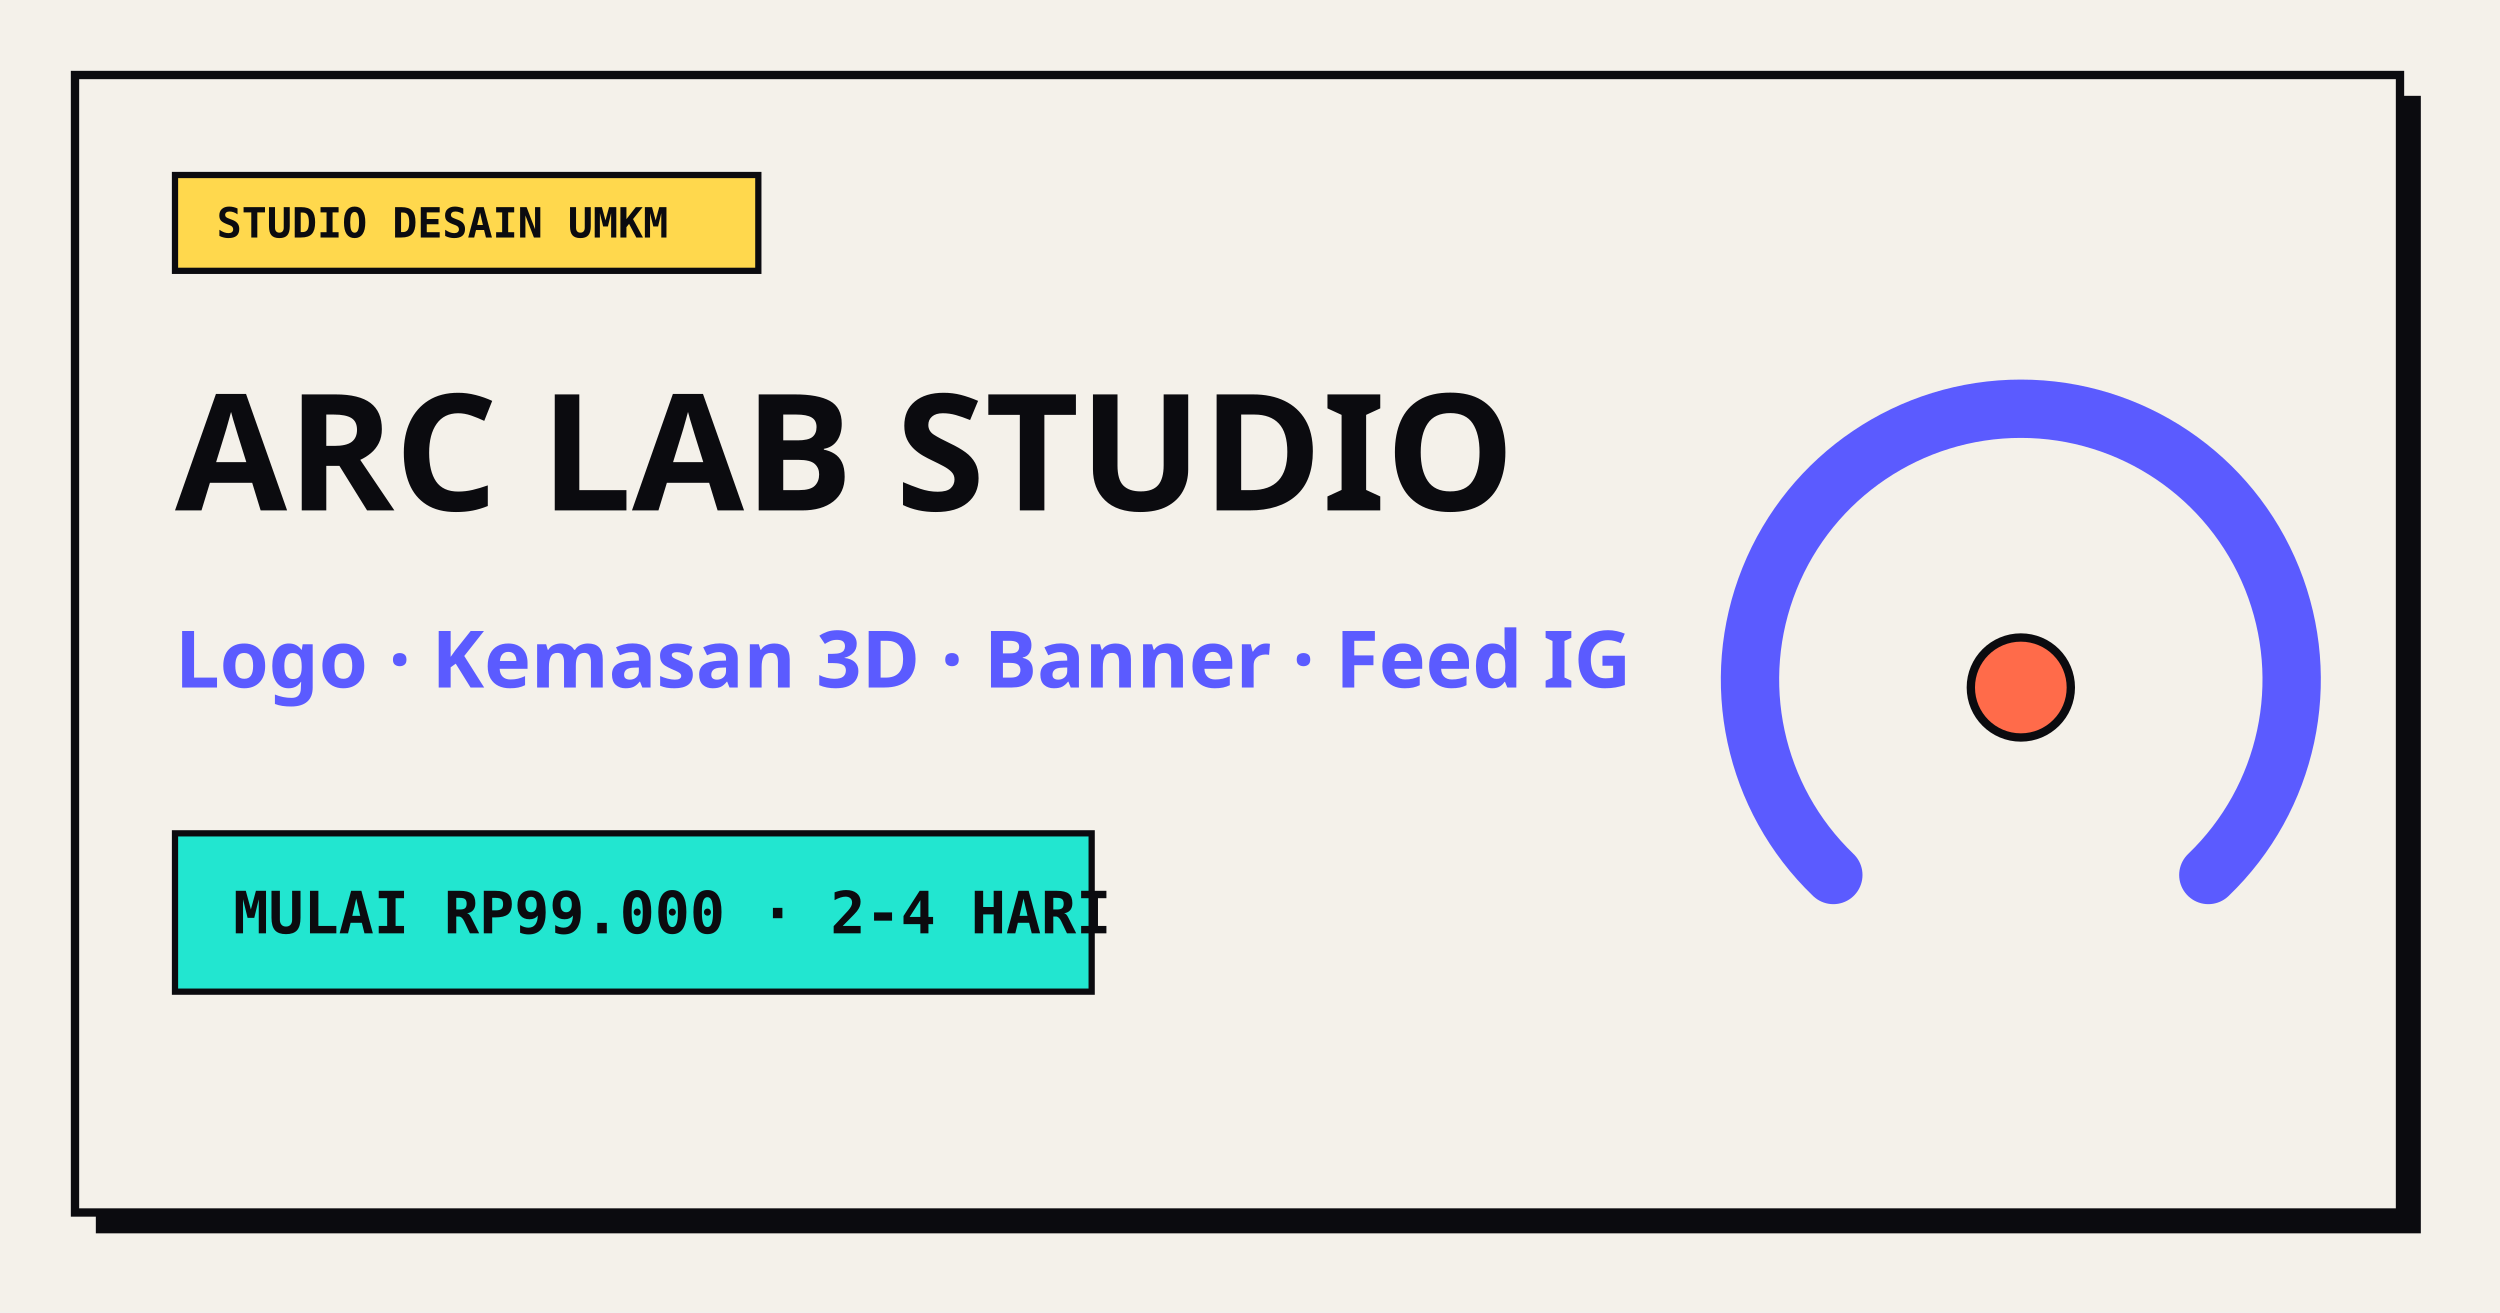
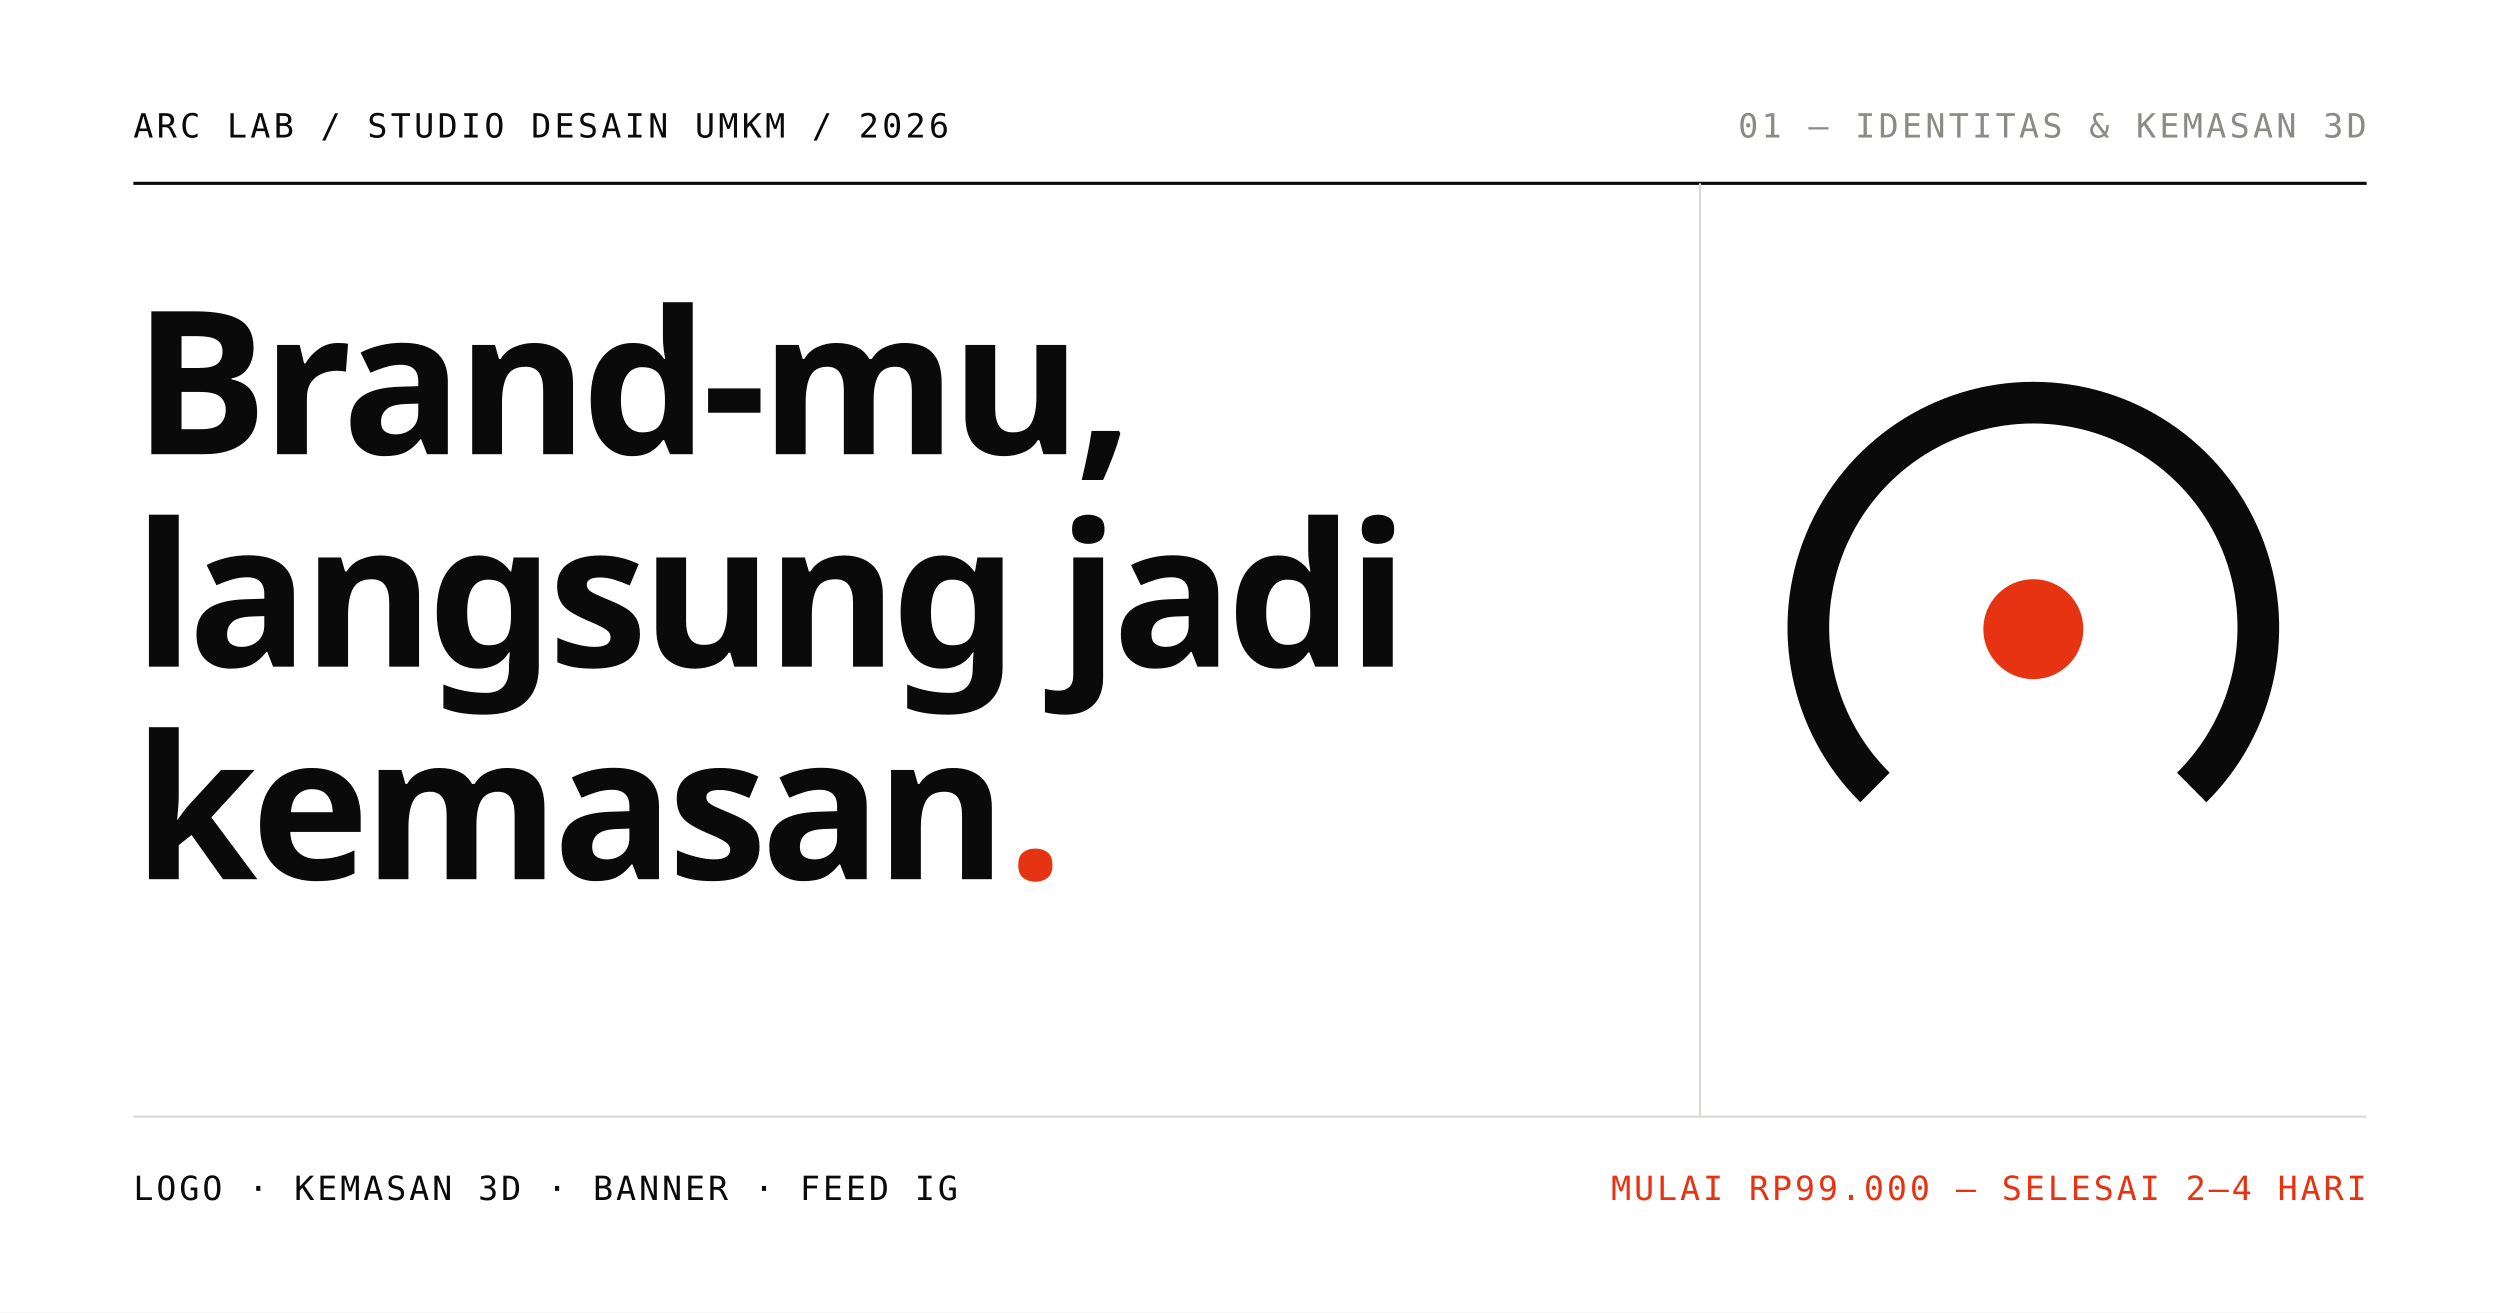
- <svg xmlns="http://www.w3.org/2000/svg" viewBox="0 0 1200 630" width="1200" height="630">
-   <rect width="1200" height="630" fill="#F4F1EA" />
-   <rect x="46" y="46" width="1116" height="546" fill="#0B0B0F" />
-   <rect x="36" y="36" width="1116" height="546" fill="#F4F1EA" stroke="#0B0B0F" stroke-width="4" />
-   <rect x="84" y="84" width="280" height="46" fill="#FFD84D" stroke="#0B0B0F" stroke-width="3" />
-   <text x="104" y="114" font-family="monospace" font-size="20" font-weight="700" fill="#0B0B0F">STUDIO DESAIN UMKM</text>
-   <text x="84" y="245" font-family="sans-serif" font-size="78" font-weight="800" fill="#0B0B0F">ARC LAB STUDIO</text>
-   <text x="84" y="330" font-family="sans-serif" font-size="38" font-weight="600" fill="#5B5BFF">Logo · Kemasan 3D · Banner · Feed IG</text>
-   <rect x="84" y="400" width="440" height="76" fill="#22E6D0" stroke="#0B0B0F" stroke-width="3" />
-   <text x="112" y="448" font-family="monospace" font-size="28" font-weight="700" fill="#0B0B0F">MULAI RP99.000 · 2-4 HARI</text>
-   <path d="M880 420 A130 130 0 1 1 1060 420" fill="none" stroke="#5B5BFF" stroke-width="28" stroke-linecap="round" />
-   <circle cx="970" cy="330" r="24" fill="#FF6B4A" stroke="#0B0B0F" stroke-width="4" />
+ <svg xmlns="http://www.w3.org/2000/svg" viewBox="0 0 1200 630" width="1200" height="630" role="img" aria-label="Arc Lab — Studio Desain UMKM">
+   <rect width="1200" height="630" fill="#FFFFFF" />
+   <line x1="64" y1="88" x2="1136" y2="88" stroke="#0A0A0A" stroke-width="1.5" />
+   <line x1="64" y1="536" x2="1136" y2="536" stroke="#D9D9D5" stroke-width="1" />
+   <line x1="816" y1="88" x2="816" y2="536" stroke="#D9D9D5" stroke-width="1" />
+   <text x="64" y="66" font-family="'JetBrains Mono', monospace" font-size="16" font-weight="500" letter-spacing="1.6" fill="#0A0A0A">ARC LAB / STUDIO DESAIN UMKM / 2026</text>
+   <text x="1136" y="66" text-anchor="end" font-family="'JetBrains Mono', monospace" font-size="16" font-weight="500" letter-spacing="1.6" fill="#8A8A86">01 — IDENTITAS &amp; KEMASAN 3D</text>
+   <text x="64" y="218" font-family="'Space Grotesk', sans-serif" font-size="96" font-weight="600" letter-spacing="-3" fill="#0A0A0A">Brand-mu,</text>
+   <text x="64" y="320" font-family="'Space Grotesk', sans-serif" font-size="96" font-weight="600" letter-spacing="-3" fill="#0A0A0A">langsung jadi</text>
+   <text x="64" y="422" font-family="'Space Grotesk', sans-serif" font-size="96" font-weight="600" letter-spacing="-3" fill="#0A0A0A">kemasan<tspan fill="#E63312">.</tspan>
+   </text>
+   <path d="M900 378 A108 108 0 1 1 1052 378" fill="none" stroke="#0A0A0A" stroke-width="20" stroke-linecap="butt" />
+   <circle cx="976" cy="302" r="24" fill="#E63312" />
+   <text x="64" y="576" font-family="'JetBrains Mono', monospace" font-size="16" font-weight="500" letter-spacing="1.4" fill="#0A0A0A">LOGO · KEMASAN 3D · BANNER · FEED IG</text>
+   <text x="1136" y="576" text-anchor="end" font-family="'JetBrains Mono', monospace" font-size="16" font-weight="500" letter-spacing="1.4" fill="#E63312">MULAI RP99.000 — SELESAI 2–4 HARI</text>
</svg>
